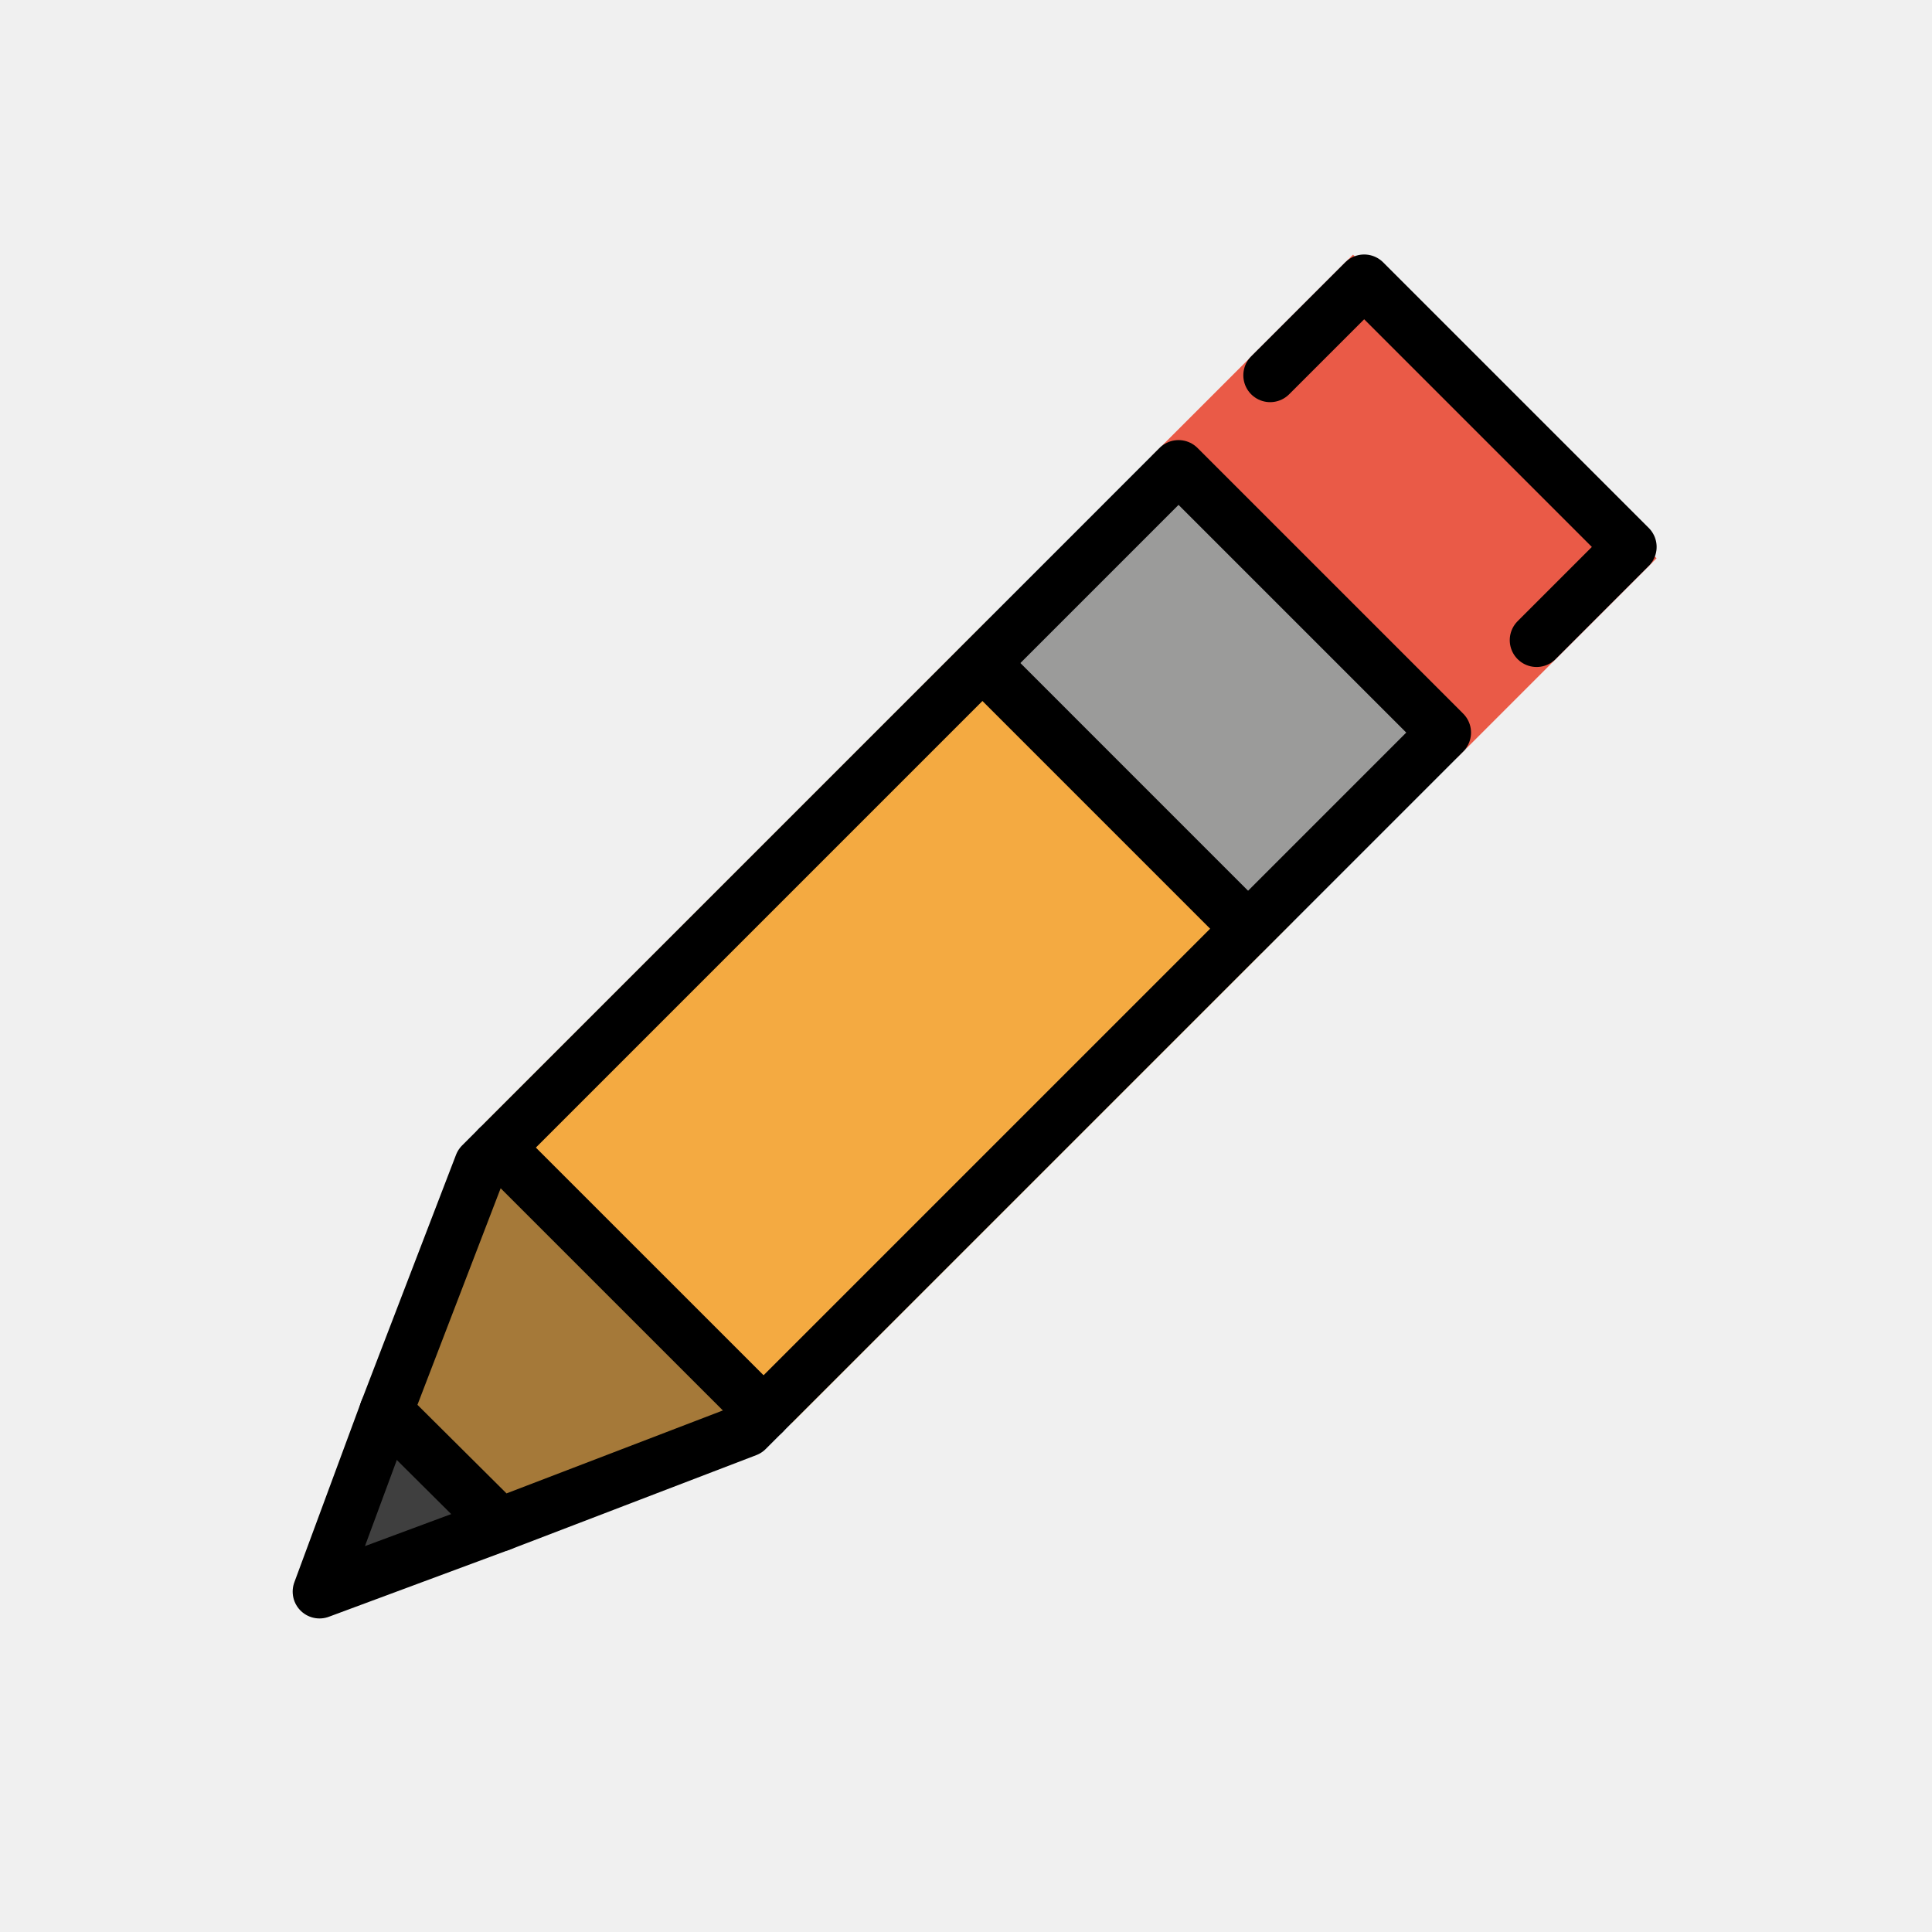
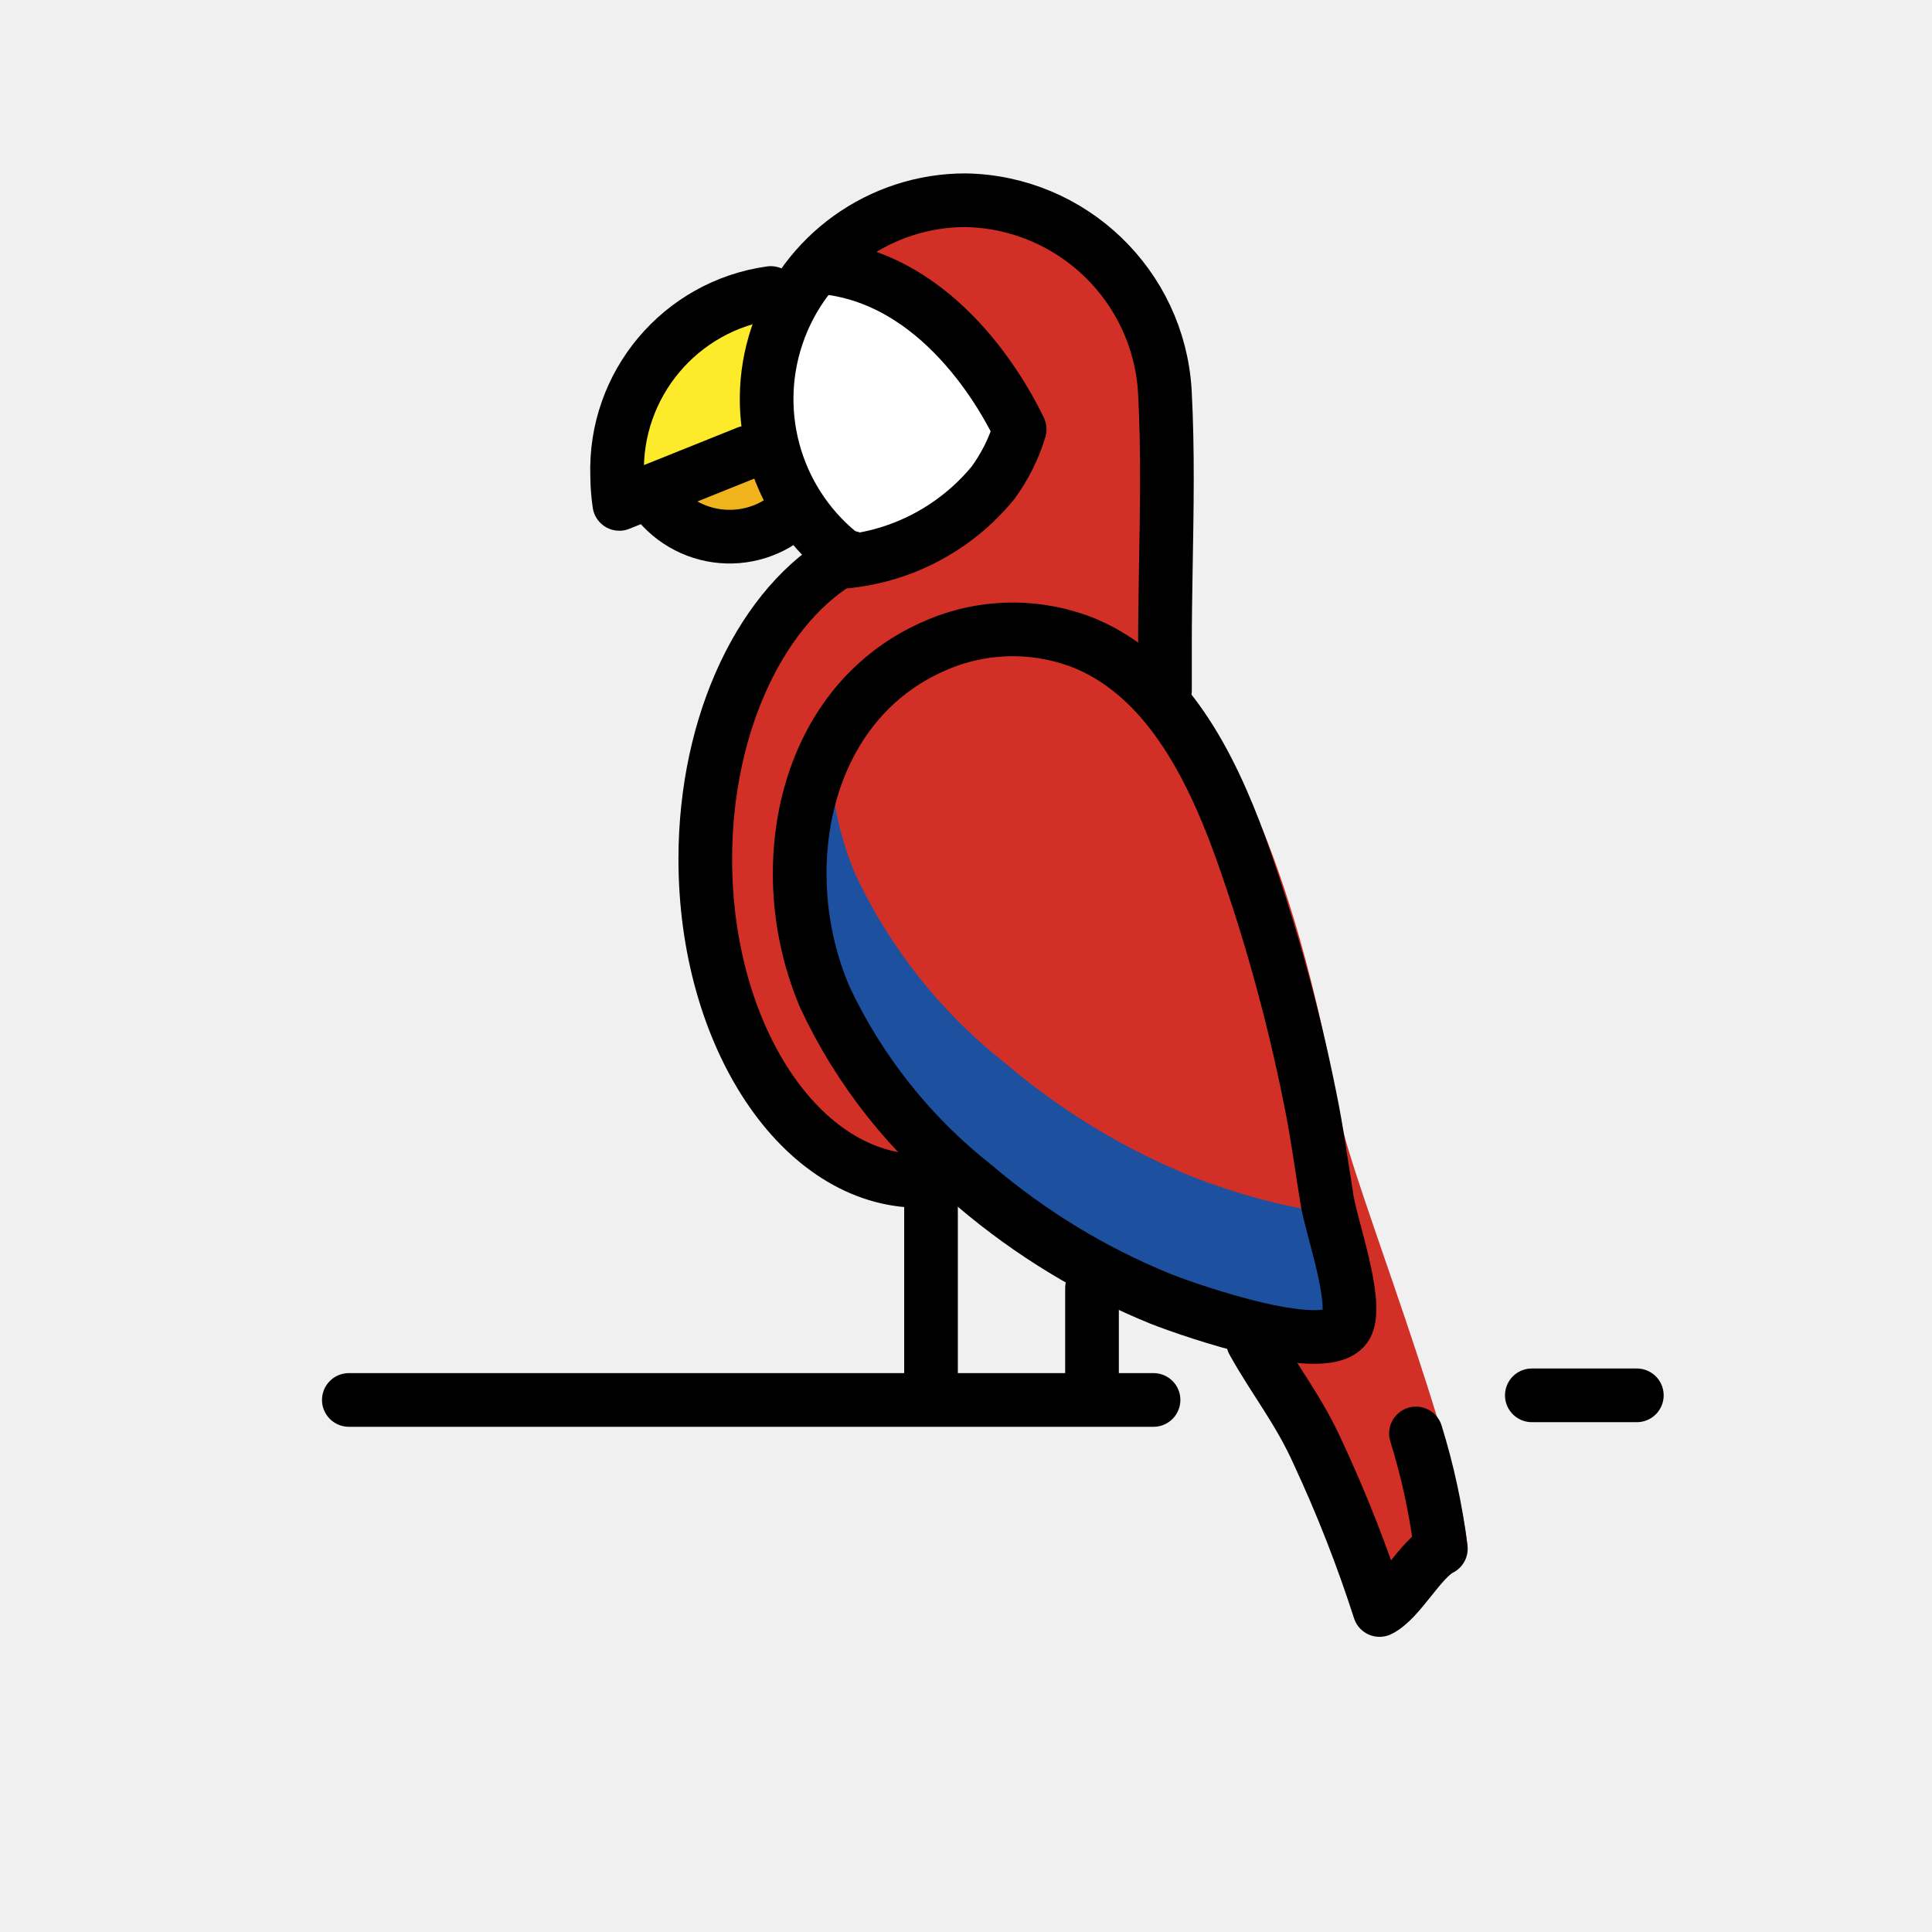
<svg xmlns="http://www.w3.org/2000/svg" id="emoji" viewBox="0 0 72 72">
  <g id="color">
-     <polygon fill="#3F3F3F" stroke="none" points="14.594,53.154 18.254,56.814 12.624,59.093" />
-     <polyline fill="#f4aa41" stroke="none" points="18.038,41.876 36.868,23.046 48.181,34.359 29.511,53.029" />
-     <polyline fill="#a57939" stroke="none" points="14.413,52.566 17.928,43.395 27.828,53.294 18.656,56.809" />
-     <polyline fill="#EA5A47" stroke="none" points="42.921,16.993 50.423,9.491 61.736,20.804 54.297,28.242" />
-     <polyline fill="#9b9b9a" stroke="none" points="35.65,24.264 43.332,16.582 54.645,27.895 47.028,35.512" />
+     <path fill="#d22f27" d="M31.698,20.781a7.312,7.312,0,0,1-3.046-5.896,7.563,7.563,0,0,1,7.695-7.424,7.733,7.733,0,0,1,7.689,7.114c.176,3.132.006,6.318.006,9.455v1.705c1.5,1.79,4.018,5.406,5.919,15.99.4,2.226,4.429,12.201,4.735,15.99-.789.381-1.578,1.904-2.368,2.284-.412-1.702-4.869-12.125-7.103-13.706a8.471,8.471,0,0,0-2.368-1.142c-2.108-.71-3.903-1.317-5.429-1.89a6.047,6.047,0,0,1-2.858.748c-4.577,0-8.287-5.369-8.287-11.992C26.284,26.859,28.54,22.474,31.698,20.781Z" />
+     <path fill="#f1b31c" d="M27.824,16.864l-.003-.015,1.737,2.219a3.469,3.469,0,0,1-5.339-.749Z" />
+     <path fill="#d22f27" d="M29.802,32.588c-.011-3.585,1.619-7.117,5.183-8.583a7.196,7.196,0,0,1,5.507-.004c2.973,1.276,4.603,4.463,5.713,7.502a66.701,66.701,0,0,1,2.61,9.38c.264,1.276.436,2.577.645,3.863.16.982,1.122,3.675.745,4.594-.55,1.342-5.791-.475-6.967-.941A25.49,25.49,0,0,1,36.332,44.2a19.448,19.448,0,0,1-5.599-7.051A11.771,11.771,0,0,1,29.802,32.588Z" />
+     <path fill="#1e50a0" d="M30.962,27.695c-.003.108-.018.216-.018.324a11.773,11.773,0,0,0,.931,4.561,19.446,19.446,0,0,0,5.599,7.051A25.488,25.488,0,0,0,44.38,43.831a23.78,23.78,0,0,0,5.183,1.394c.291,1.192.969,3.319.642,4.116-.55,1.342-5.791-.475-6.967-.941A25.494,25.494,0,0,1,36.332,44.2a19.448,19.448,0,0,1-5.599-7.051,11.773,11.773,0,0,1-.931-4.561A10.396,10.396,0,0,1,30.962,27.695Z" />
+     <path fill="#fcea2b" d="M28.725,10.919a7.303,7.303,0,0,0-.876,5.945L23.08,18.779A7.48,7.48,0,0,1,23,17.741,6.646,6.646,0,0,1,28.725,10.919Z" />
+     <path fill="#fff" d="M31,10c-.125-.018-.273-.02-.408-.031A7.216,7.216,0,0,0,31.697,20.781c-.087.047-.171.103-.258.154A8.128,8.128,0,0,0,37,18a6.596,6.596,0,0,0,1-2C37.624,15.217,35.336,10.63,31,10Z" />
  </g>
-   <g id="hair" />
-   <g id="skin" />
-   <g id="skin-shadow" />
  <g id="line">
-     <polygon fill="none" stroke="#000000" stroke-linecap="round" stroke-linejoin="round" stroke-miterlimit="10" stroke-width="2" points="18.63,56.82 27.828,53.294 53.821,27.301 43.921,17.401 17.928,43.395 14.39,52.603" />
-     <polyline fill="none" stroke="#000000" stroke-linecap="round" stroke-linejoin="round" stroke-miterlimit="10" stroke-width="2" points="47.335,13.987 50.839,10.484 60.738,20.383 57.264,23.857" />
-     <line x1="18.556" x2="28.456" y1="42.767" y2="52.666" fill="none" stroke="#000000" stroke-linecap="round" stroke-linejoin="round" stroke-miterlimit="10" stroke-width="2" />
-     <polyline fill="none" stroke="#000000" stroke-linecap="round" stroke-linejoin="round" stroke-miterlimit="10" stroke-width="2" points="14.398,52.582 11.907,59.315 18.656,56.809" />
-     <line x1="36.91" x2="46.422" y1="25.007" y2="34.52" fill="none" stroke="#000000" stroke-linecap="round" stroke-linejoin="round" stroke-miterlimit="10" stroke-width="2" />
+     <path fill="none" stroke="#000" stroke-miterlimit="10" stroke-width="2" d="M29.802,32.588c-.011-3.585,1.619-7.117,5.183-8.583a7.196,7.196,0,0,1,5.507-.004c2.973,1.276,4.603,4.463,5.713,7.502a66.701,66.701,0,0,1,2.61,9.38c.264,1.276.436,2.577.645,3.863.16.982,1.122,3.675.745,4.594-.55,1.342-5.791-.475-6.967-.941A25.49,25.49,0,0,1,36.332,44.2a19.448,19.448,0,0,1-5.599-7.051A11.771,11.771,0,0,1,29.802,32.588Z" />
+     <path fill="none" stroke="#000" stroke-linecap="round" stroke-linejoin="round" stroke-width="2" d="M27.848,16.864,23.08,18.779A7.48,7.48,0,0,1,23,17.741a6.646,6.646,0,0,1,5.725-6.822" />
+     <path fill="none" stroke="#000" stroke-linecap="round" stroke-linejoin="round" stroke-width="2" d="M52.769,53.421a24.871,24.871,0,0,1,.927,4.295c-.761.381-1.523,1.904-2.284,2.284a50.422,50.422,0,0,0-2.282-5.829C48.406,52.548,47.48,51.416,46.696,50" />
+     <path fill="none" stroke="#000" stroke-linecap="round" stroke-linejoin="round" stroke-width="2" d="M29.558,19.068a3.469,3.469,0,0,1-5.339-.749" />
+     <line x1="34.696" x2="34.696" y1="45" y2="52" fill="none" stroke="#000" stroke-linecap="round" stroke-linejoin="round" stroke-width="2" />
+     <line x1="57.087" x2="61" y1="52" y2="52" fill="none" stroke="#000" stroke-linecap="round" stroke-linejoin="round" stroke-width="2" />
+     <line x1="13" x2="42.989" y1="52.172" y2="52.172" fill="none" stroke="#000" stroke-linecap="round" stroke-linejoin="round" stroke-width="2" />
+     <path fill="none" stroke="#000" stroke-linecap="round" stroke-linejoin="round" stroke-width="2" d="M34.279,44.01c-4.415,0-7.995-5.369-7.995-11.992,0-5.159,2.176-9.544,5.223-11.237A7.411,7.411,0,0,1,35.992,7.462a7.577,7.577,0,0,1,7.418,7.114c.12,2.217.073,4.46.035,6.694-.016.923-.03,1.844-.03,2.761v1.705" />
+     <path fill="none" stroke="#000" stroke-linecap="round" stroke-linejoin="round" stroke-width="2" d="M31.697,20.781c-.087.047-.171.103-.258.154A8.128,8.128,0,0,0,37,18a6.596,6.596,0,0,0,1-2c-.376-.783-2.664-5.37-7-6-.125-.018-.273-.02-.408-.031" />
+     <line x1="40.696" x2="40.696" y1="48" y2="52" fill="none" stroke="#000" stroke-linecap="round" stroke-linejoin="round" stroke-width="2" />
  </g>
</svg>
